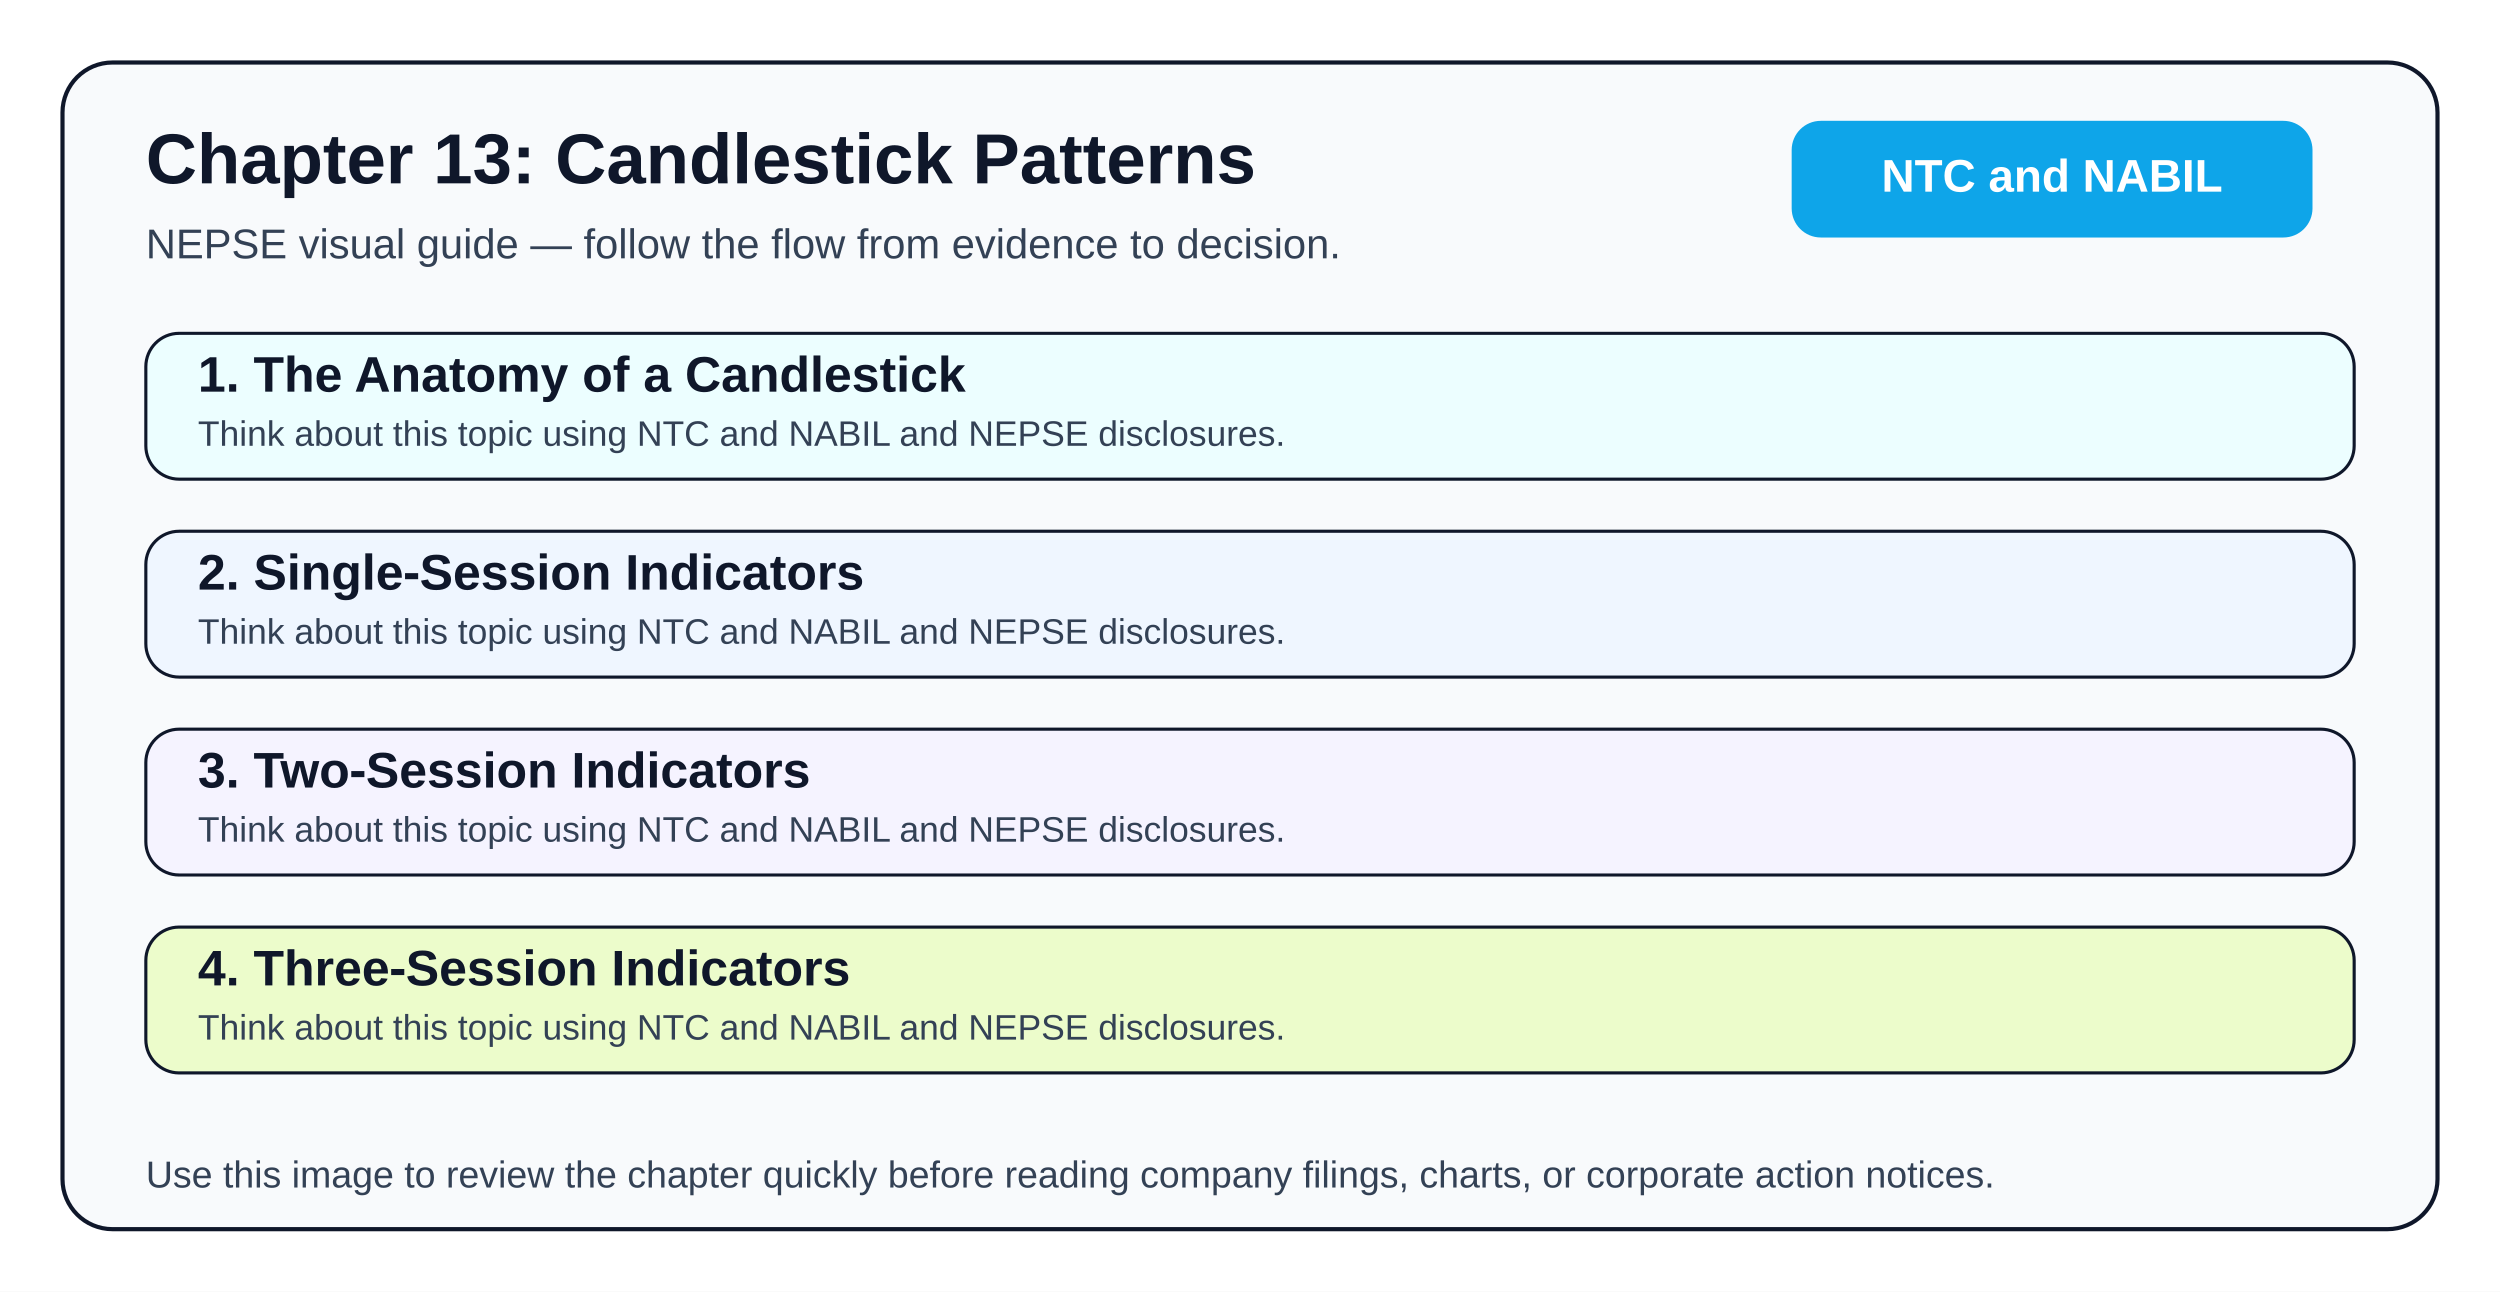
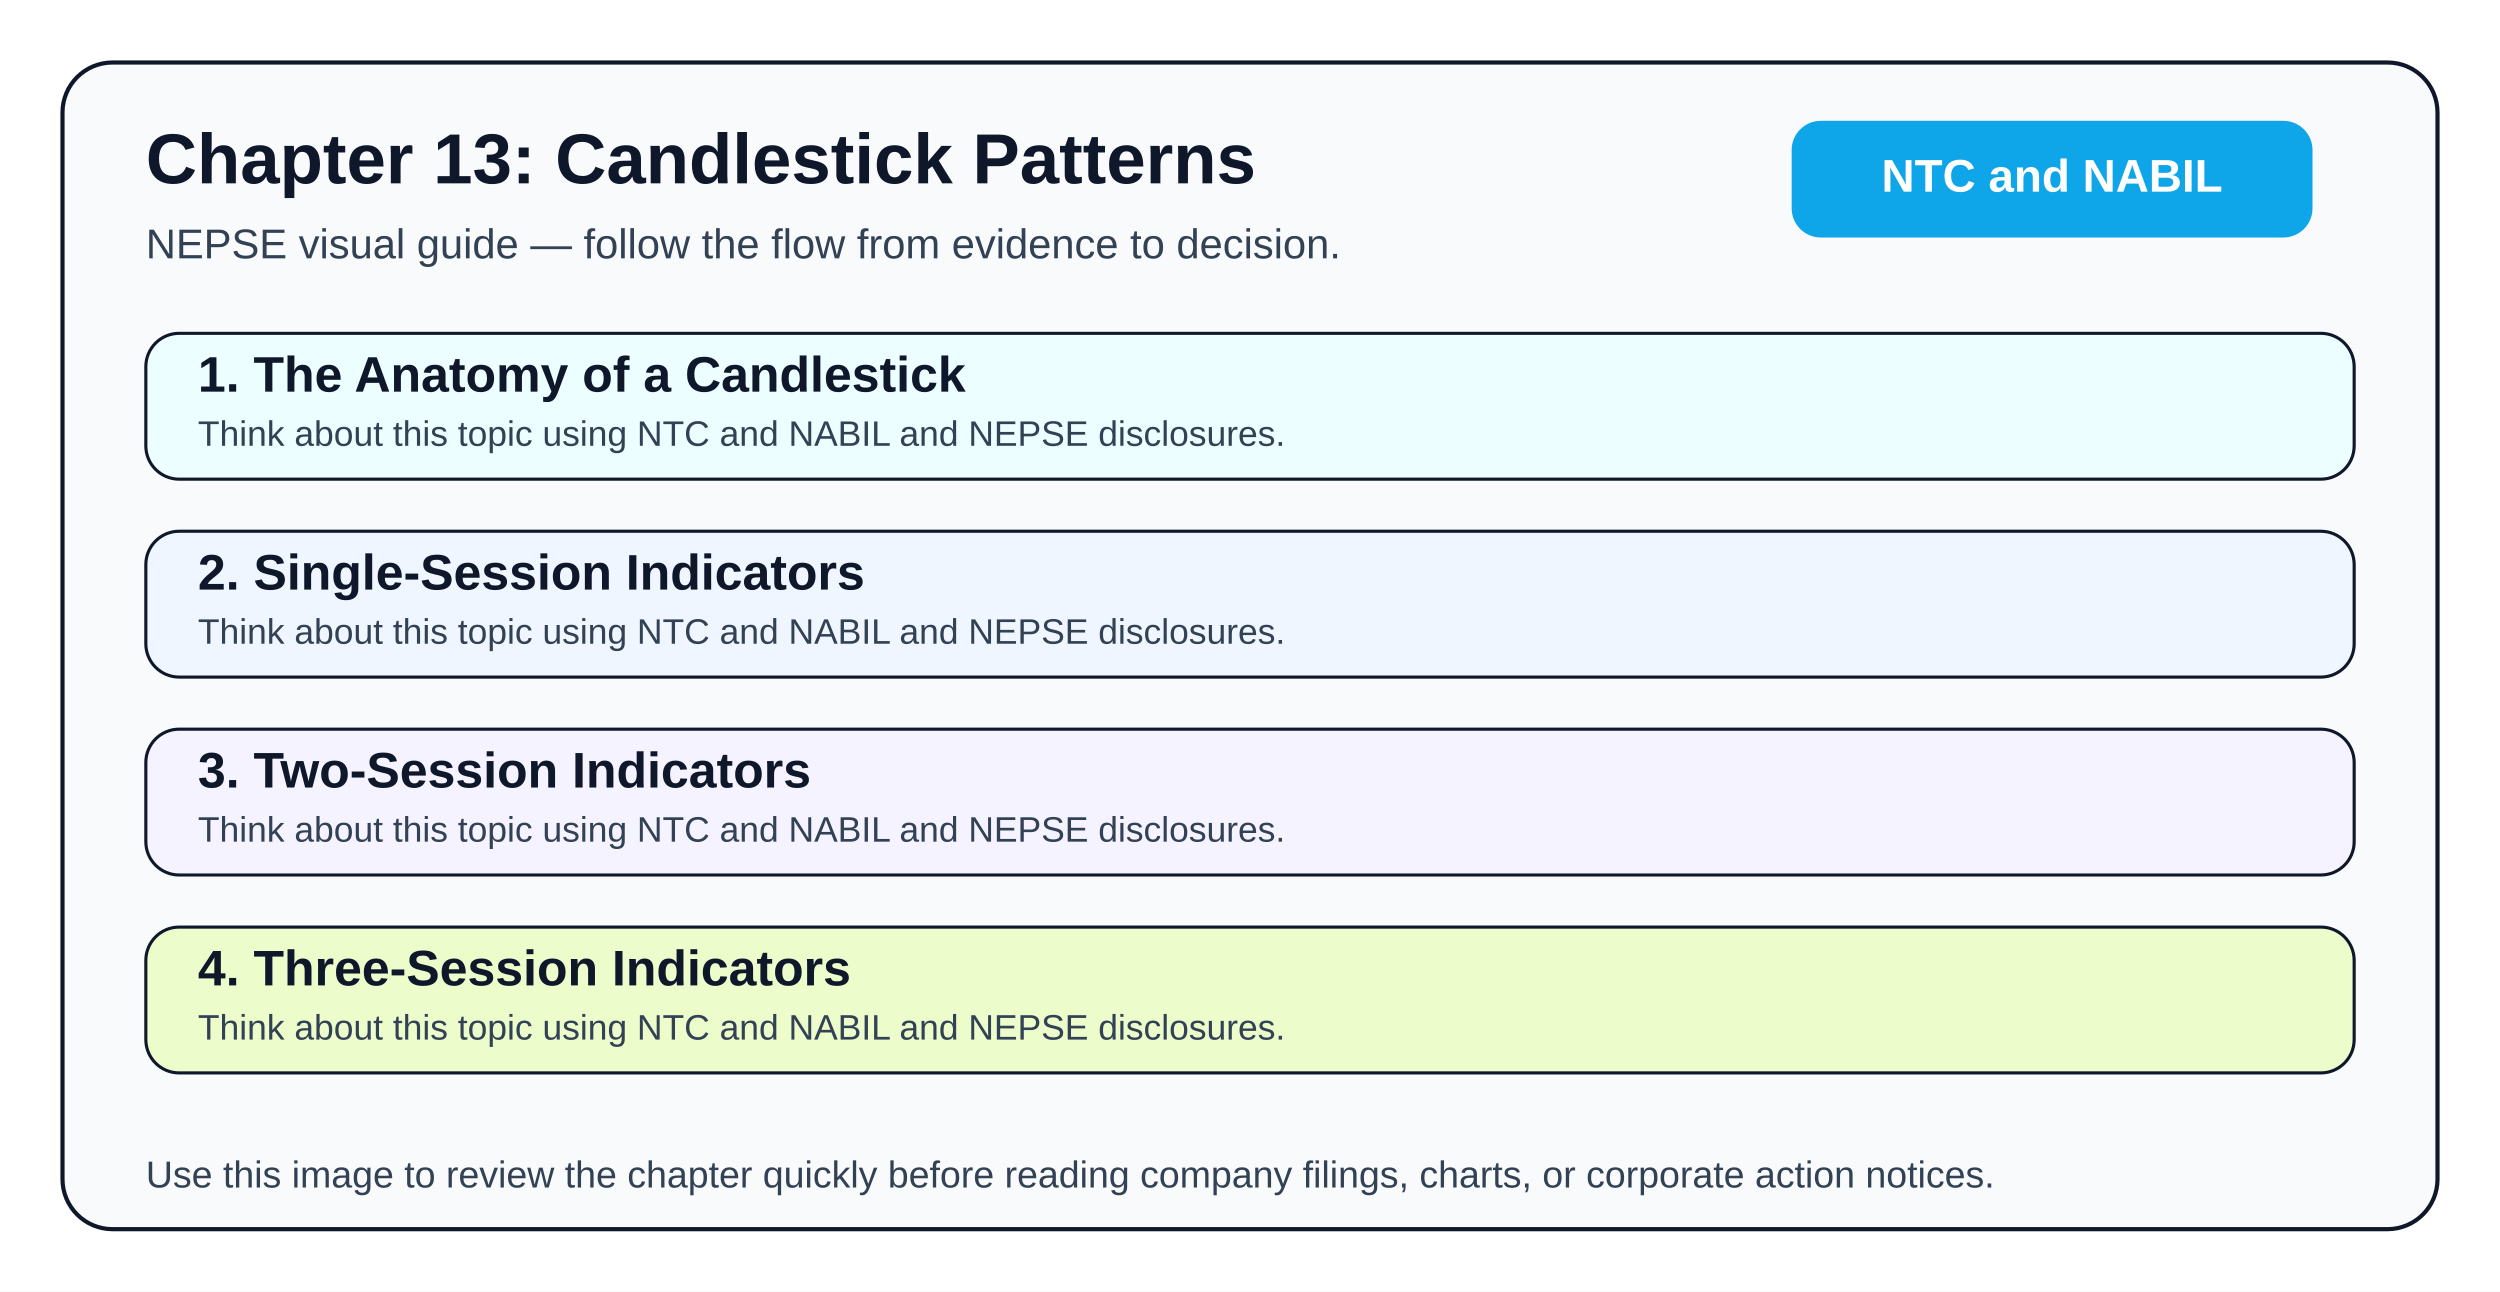
<svg xmlns="http://www.w3.org/2000/svg" width="1200" height="620" viewBox="0 0 1200 620">
  <rect width="1200" height="620" fill="#ffffff" />
  <rect x="30" y="30" width="1140" height="560" rx="24" fill="#f8fafc" stroke="#0f172a" stroke-width="2" />
  <text x="70" y="88" font-size="34" font-family="Arial, sans-serif" font-weight="700" fill="#0f172a">Chapter 13: Candlestick Patterns</text>
  <text x="70" y="124" font-size="20" font-family="Arial, sans-serif" fill="#334155">NEPSE visual guide — follow the flow from evidence to decision.</text>
  <rect x="860" y="58" width="250" height="56" rx="14" fill="#0ea5e9" />
  <text x="985" y="92" text-anchor="middle" font-size="22" font-family="Arial, sans-serif" font-weight="700" fill="#ffffff">NTC and NABIL</text>
  <rect x="70" y="160" width="1060" height="70" rx="16" fill="#ecfeff" stroke="#0f172a" stroke-width="1.5" />
  <text x="95" y="188" font-size="24" font-family="Arial, sans-serif" fill="#0f172a" font-weight="700">1. The Anatomy of a Candlestick</text>
  <text x="95" y="214" font-size="17" font-family="Arial, sans-serif" fill="#334155">Think about this topic using NTC and NABIL and NEPSE disclosures.</text>
  <rect x="70" y="255" width="1060" height="70" rx="16" fill="#eff6ff" stroke="#0f172a" stroke-width="1.5" />
-   <text x="95" y="283" font-size="24" font-family="Arial, sans-serif" fill="#0f172a" font-weight="700">2. Single‑Session Indicators</text>
+   <text x="95" y="283" font-size="24" font-family="Arial, sans-serif" fill="#0f172a" font-weight="700">2. Single-Session Indicators</text>
  <text x="95" y="309" font-size="17" font-family="Arial, sans-serif" fill="#334155">Think about this topic using NTC and NABIL and NEPSE disclosures.</text>
  <rect x="70" y="350" width="1060" height="70" rx="16" fill="#f5f3ff" stroke="#0f172a" stroke-width="1.5" />
-   <text x="95" y="378" font-size="24" font-family="Arial, sans-serif" fill="#0f172a" font-weight="700">3. Two‑Session Indicators</text>
+   <text x="95" y="378" font-size="24" font-family="Arial, sans-serif" fill="#0f172a" font-weight="700">3. Two-Session Indicators</text>
  <text x="95" y="404" font-size="17" font-family="Arial, sans-serif" fill="#334155">Think about this topic using NTC and NABIL and NEPSE disclosures.</text>
  <rect x="70" y="445" width="1060" height="70" rx="16" fill="#ecfccb" stroke="#0f172a" stroke-width="1.5" />
-   <text x="95" y="473" font-size="24" font-family="Arial, sans-serif" fill="#0f172a" font-weight="700">4. Three‑Session Indicators</text>
+   <text x="95" y="473" font-size="24" font-family="Arial, sans-serif" fill="#0f172a" font-weight="700">4. Three-Session Indicators</text>
  <text x="95" y="499" font-size="17" font-family="Arial, sans-serif" fill="#334155">Think about this topic using NTC and NABIL and NEPSE disclosures.</text>
  <text x="70" y="570" font-size="18" font-family="Arial, sans-serif" fill="#334155">Use this image to review the chapter quickly before reading company filings, charts, or corporate action notices.</text>
</svg>
